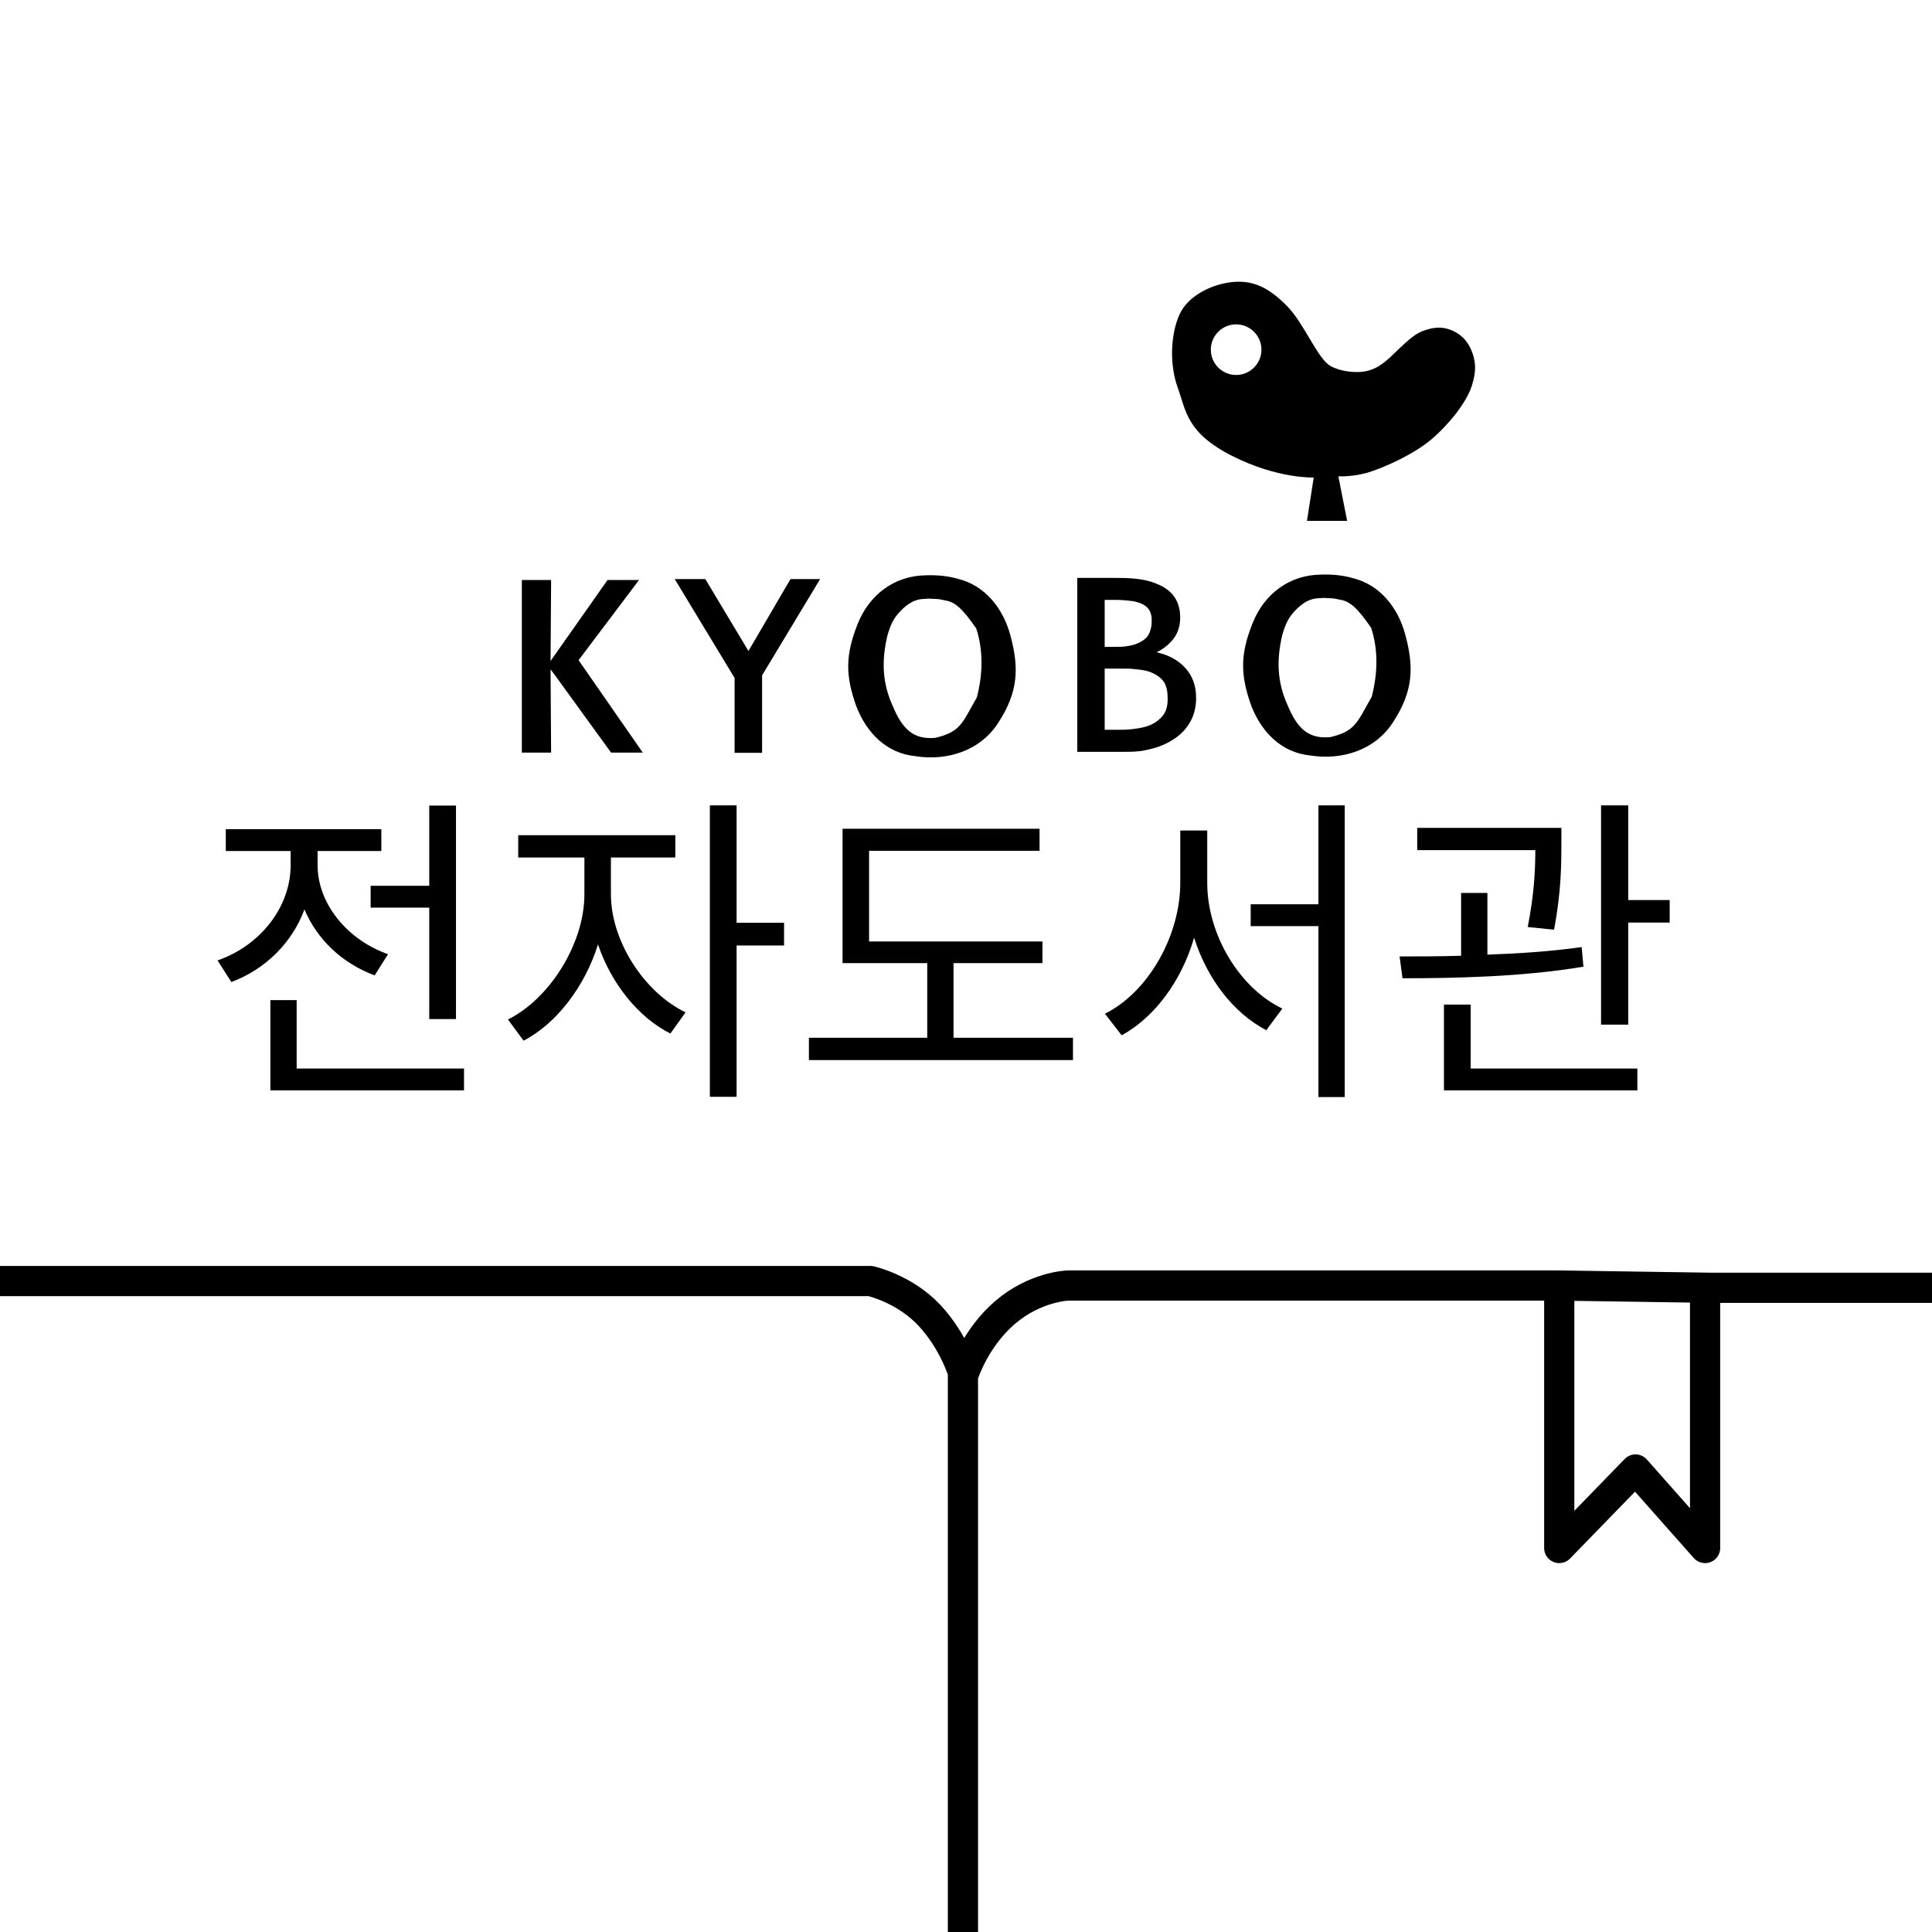
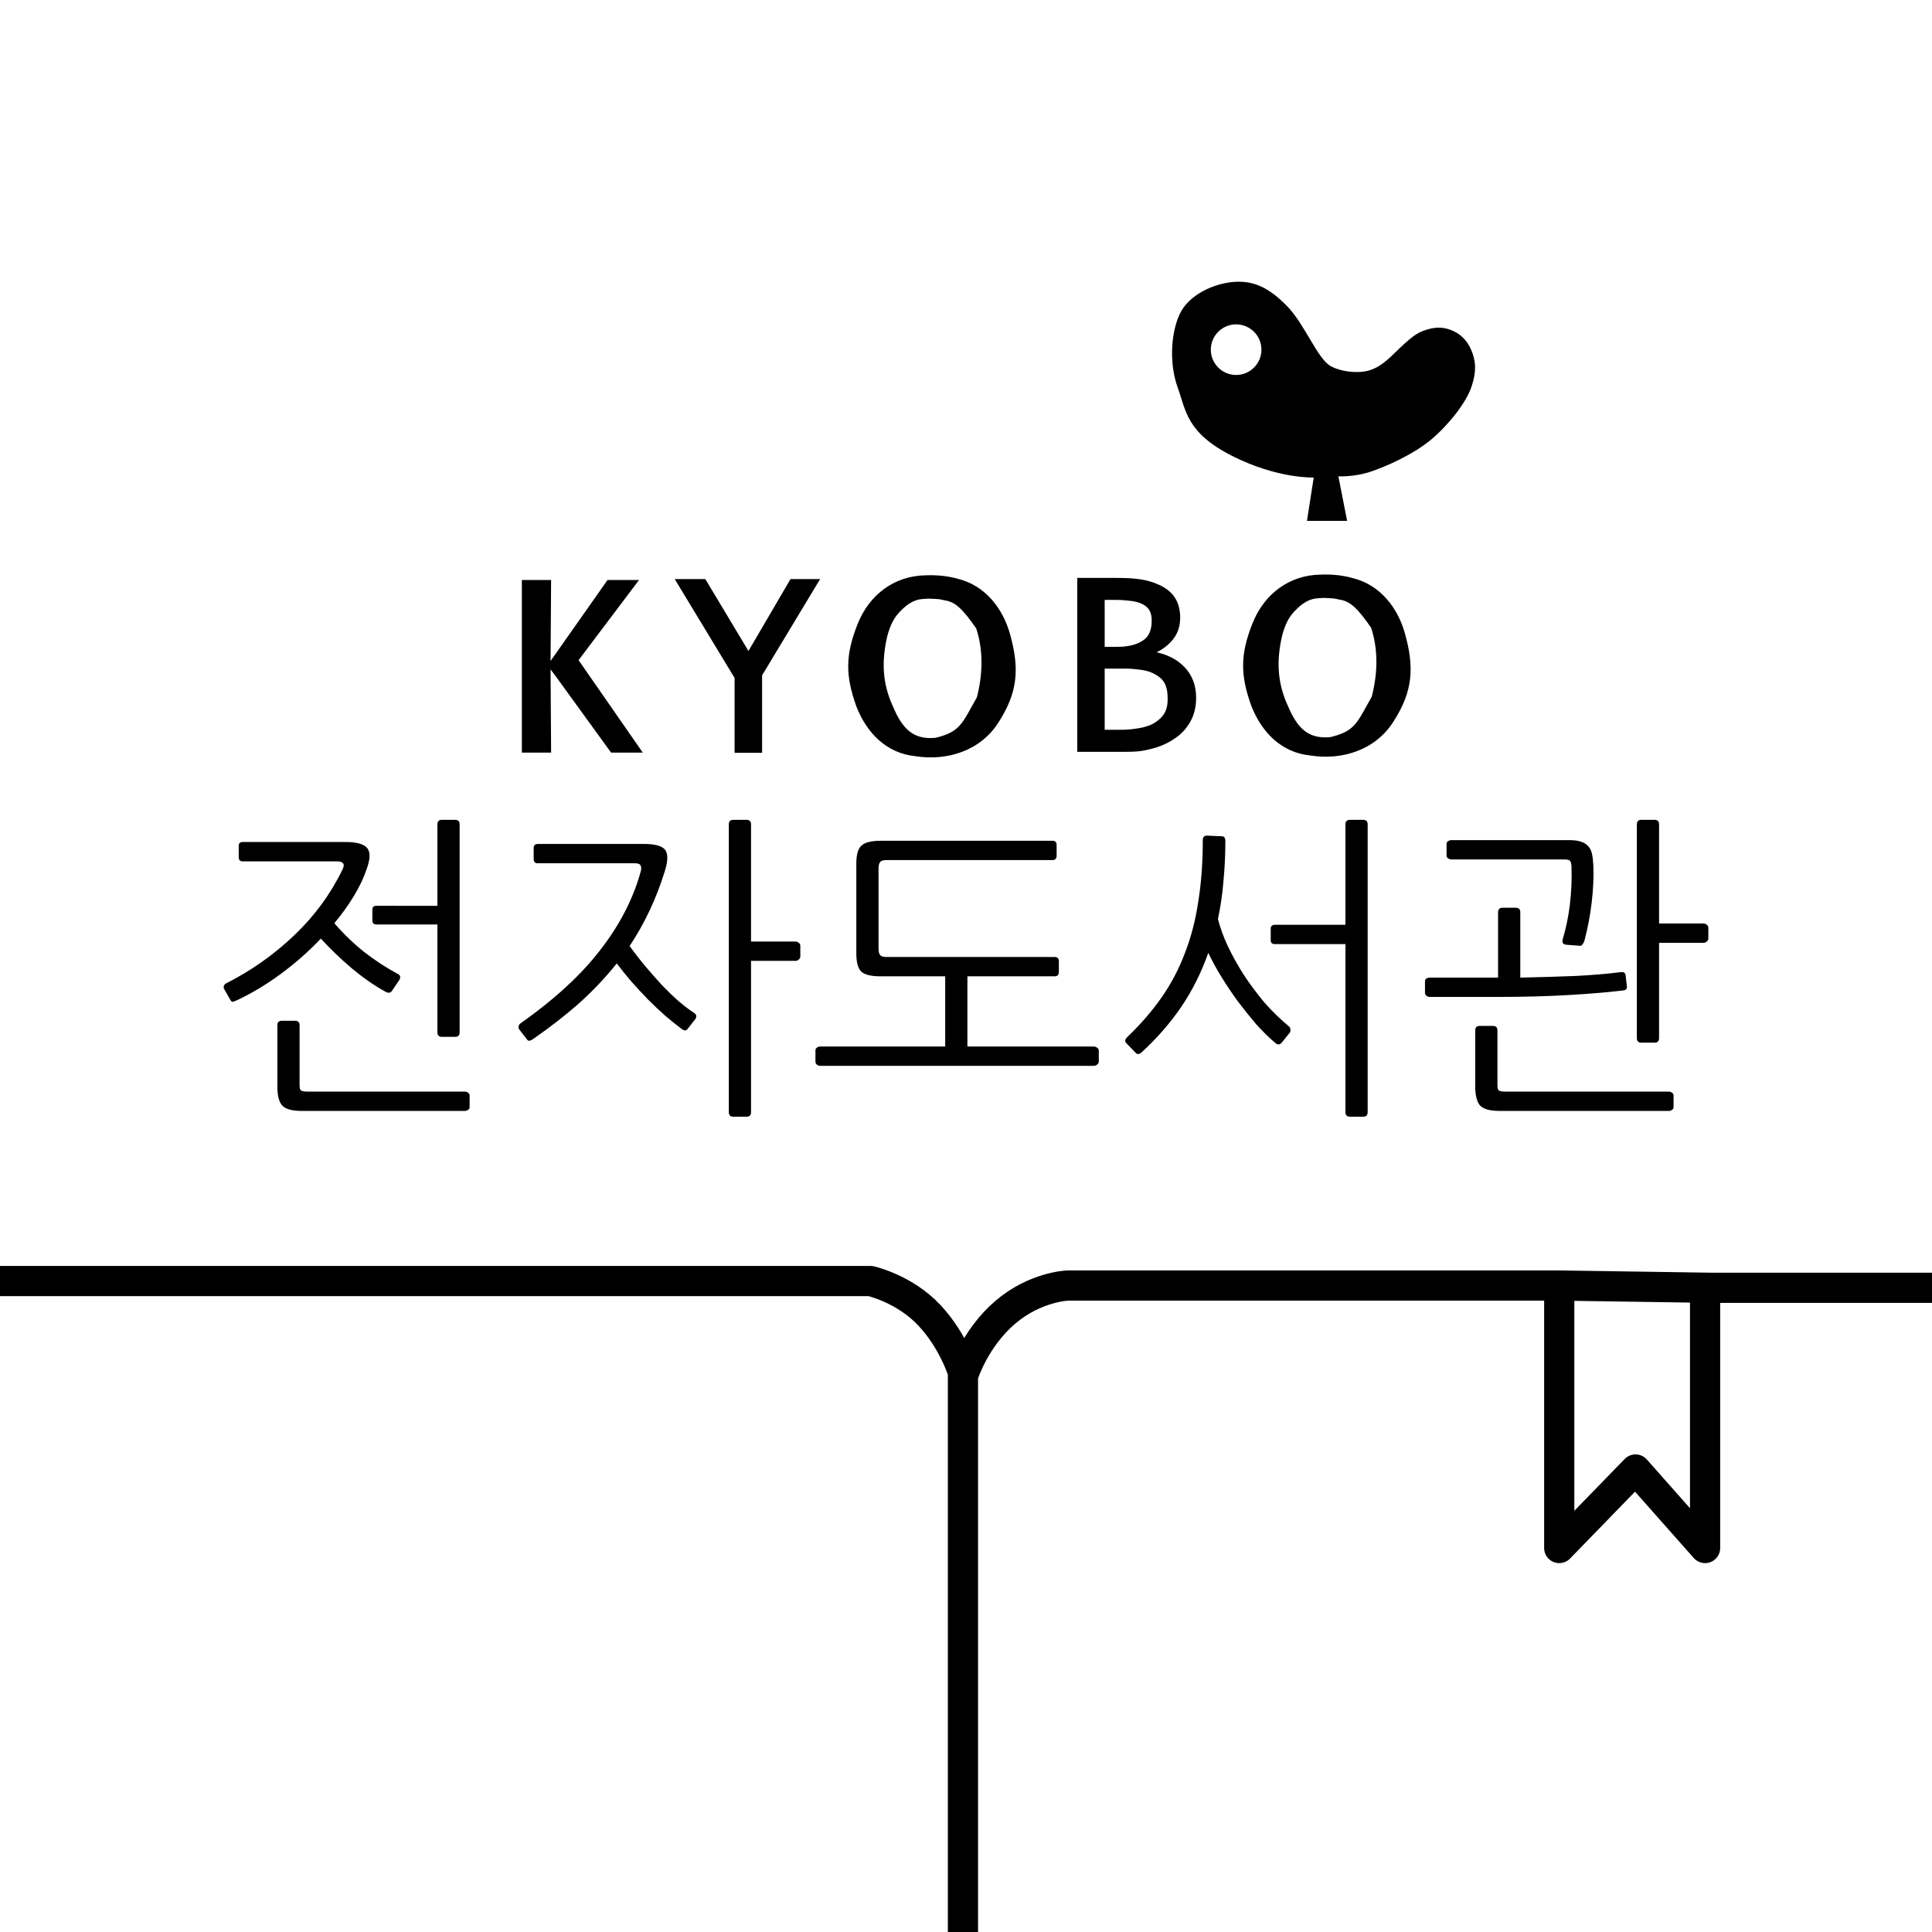
<svg xmlns="http://www.w3.org/2000/svg" width="512" height="512" viewBox="0 0 135.467 135.467" version="1.1" id="svg5" xml:space="preserve">
  <defs id="defs2" />
  <g id="layer1">
    <g aria-label="KYOBO" id="text356" style="font-size:25.4px;line-height:1.25;fill:#000000;fill-opacity:1;stroke-width:0.265" transform="matrix(0.7090023,0,0,0.7090023,19.48072,0.3849625)">
      <path d="m 35.838,73.754 h -2.814 l -5.476,-7.554 -0.711,-0.94 0.056,8.494 H 24.265 V 56.951 h 2.628 l -0.056,8.298 5.837,-8.298 h 2.78 l -5.875,7.791 z" id="path412" style="fill:#000000;fill-opacity:1;stroke:#000000;stroke-opacity:1" />
      <path d="m 53.394,56.86 -5.634,9.346 v 7.568 h -2.456 v -7.307 l -5.816,-9.606 h 2.716 l 4.34,7.237 4.232,-7.237 z" id="path414" style="fill:#000000;fill-opacity:1;stroke:#000000;stroke-opacity:1" />
      <path id="path416" style="fill:#000000;fill-opacity:1;stroke:#000000;stroke-opacity:1" d="m 64.082,56.485 c -3.033,0.039 -5.488,1.864 -6.628,4.753 -1.194,3.024 -1.2,4.989 -0.118,8.03 1.014,2.593 2.927,4.554 5.714,4.838 3.109,0.501 6.374,-0.517 8.118,-3.294 1.905,-2.953 2.039,-5.265 1.127,-8.571 -0.708,-2.568 -2.451,-4.775 -5.081,-5.417 -1.015,-0.289 -2.081,-0.377 -3.133,-0.339 z m 1.892,2.215 c 1.077,0.138 1.878,0.91 3.214,2.848 0.75,2.27 0.653,4.663 0.067,6.931 -1.441,2.502 -1.608,3.477 -4.213,4.078 -2.301,0.219 -3.409,-0.992 -4.328,-3.174 -1.085,-2.354 -1.146,-4.596 -0.565,-7.071 0.302,-1.093 0.649,-1.768 1.157,-2.326 0.508,-0.557 1.316,-1.358 2.483,-1.424 0.264,-0.031 0.725,-0.05 0.988,-0.016 0,0 0.426,0.009 0.626,0.035 0.199,0.025 0.57,0.118 0.57,0.118 z" />
      <path id="path416-7" style="font-size:25.4px;line-height:1.25;fill:#000000;fill-opacity:1;stroke:#000000;stroke-width:0.265;stroke-opacity:1" d="m 103.136,56.416 c -3.033,0.039 -5.488,1.864 -6.628,4.753 -1.194,3.024 -1.2,4.989 -0.118,8.03 1.014,2.593 2.927,4.554 5.714,4.838 3.109,0.501 6.374,-0.517 8.118,-3.294 1.905,-2.953 2.039,-5.265 1.127,-8.571 -0.708,-2.568 -2.451,-4.775 -5.081,-5.417 -1.015,-0.289 -2.081,-0.377 -3.133,-0.339 z m 1.892,2.215 c 1.077,0.138 1.878,0.91 3.214,2.848 0.75,2.27 0.653,4.663 0.067,6.931 -1.441,2.502 -1.608,3.477 -4.213,4.078 -2.301,0.219 -3.409,-0.992 -4.328,-3.174 -1.085,-2.354 -1.146,-4.596 -0.565,-7.071 0.302,-1.093 0.649,-1.768 1.157,-2.326 0.508,-0.557 1.316,-1.358 2.483,-1.424 0.264,-0.031 0.725,-0.05 0.988,-0.016 0,0 0.426,0.009 0.626,0.035 0.199,0.025 0.57,0.118 0.57,0.118 z" />
      <path d="m 90.688,68.469 c 0,0.842 -0.174,1.586 -0.521,2.23 -0.348,0.645 -0.815,1.176 -1.403,1.593 -0.695,0.501 -1.46,0.857 -2.296,1.07 -0.827,0.212 -1.293,0.319 -2.575,0.319 H 79.188 V 56.737 h 3.625 c 1.349,0 1.768,0.046 2.439,0.137 0.67,0.091 1.312,0.281 1.924,0.569 0.679,0.326 1.171,0.747 1.477,1.263 0.306,0.508 0.459,1.119 0.459,1.832 0,0.804 -0.223,1.491 -0.67,2.06 -0.447,0.561 -1.043,1.013 -1.787,1.354 v 0.091 c 1.249,0.235 2.234,0.74 2.954,1.513 0.72,0.766 1.08,1.737 1.08,2.913 z m -4.133,-7.636 c 0,-0.41 -0.074,-0.755 -0.223,-1.036 -0.149,-0.281 -0.389,-0.508 -0.72,-0.683 -0.389,-0.205 -0.861,-0.33 -1.415,-0.376 -0.554,-0.053 -0.651,-0.08 -1.471,-0.08 h -1.081 v 4.893 h 1.329 c 0.77,0 0.792,-0.034 1.247,-0.102 0.455,-0.076 0.877,-0.228 1.266,-0.455 0.389,-0.228 0.662,-0.52 0.819,-0.876 0.165,-0.364 0.248,-0.793 0.248,-1.286 z m 1.576,7.727 c 0,-0.683 -0.112,-1.225 -0.335,-1.627 -0.223,-0.402 -0.629,-0.743 -1.216,-1.024 -0.397,-0.19 -0.881,-0.311 -1.452,-0.364 -0.563,-0.061 -0.66,-0.091 -1.471,-0.091 h -2.012 v 6.304 h 1.404 c 1.076,0 1.367,-0.049 2.054,-0.148 0.687,-0.106 1.249,-0.296 1.688,-0.569 0.463,-0.296 0.803,-0.633 1.018,-1.013 0.215,-0.379 0.323,-0.869 0.323,-1.468 z" id="path418" style="fill:#000000;fill-opacity:1;stroke:#000000;stroke-width:0.254;stroke-opacity:1" />
    </g>
    <path id="path1351" style="fill:#000000;fill-opacity:1;stroke:none;stroke-width:1.501;stroke-linecap:butt;stroke-linejoin:miter;stroke-dasharray:none;stroke-opacity:1" d="m 86.801,19.753 c -0.086,0.001 -0.173,0.005 -0.262,0.011 -1.418,0.102 -3.224,0.903 -3.848,2.314 -0.623,1.411 -0.692,3.501 -0.112,5.103 0.581,1.602 0.604,3.16 3.806,4.782 3.202,1.622 5.73,1.519 5.73,1.519 l -0.474,3.04 h 2.816 l -0.613,-3.123 c 0,0 1.075,0.058 2.203,-0.307 1.128,-0.364 3.109,-1.257 4.322,-2.287 1.213,-1.03 2.438,-2.565 2.816,-3.708 0.378,-1.143 0.27,-1.867 -0.028,-2.565 -0.298,-0.699 -0.8,-1.155 -1.422,-1.394 -0.622,-0.239 -1.201,-0.224 -2.007,0.084 -0.807,0.307 -1.747,1.397 -2.454,2.008 -0.707,0.611 -1.315,0.849 -2.077,0.856 -0.762,0.007 -1.417,-0.161 -1.882,-0.41 -0.929,-0.498 -1.838,-2.96 -3.067,-4.21 -1.152,-1.172 -2.158,-1.731 -3.447,-1.712 z m -0.127,2.991 a 1.774,1.774 0 0 1 1.774,1.774 1.774,1.774 0 0 1 -1.774,1.774 1.774,1.774 0 0 1 -1.774,-1.774 1.774,1.774 0 0 1 1.774,-1.774 z" />
    <path id="path1326" style="fill:none;stroke:#000000;stroke-width:2.117;stroke-linecap:round;stroke-linejoin:round;stroke-dasharray:none;stroke-opacity:1" d="m 109.31,90.138 10.559,0.157 M 67.519,95.884 V 140.378 M -3.303,89.824 H 61.036 c 0,0 2.373,0.524 4.129,2.399 1.757,1.875 2.399,4.129 2.399,4.129 0,0 0.787,-2.504 2.91,-4.326 2.124,-1.822 4.405,-1.888 4.405,-1.888 h 34.451 v 18.405 l 5.349,-5.506 4.877,5.506 V 90.296 h 18.091" />
-     <text xml:space="preserve" style="font-size:22.578px;line-height:1.25;font-family:NanumGothic;-inkscape-font-specification:NanumGothic;stroke-width:0.265" x="14.052" y="75.141" id="text363">
-       <tspan id="tspan361" style="stroke-width:0.265" x="14.052" y="75.141">전자도서관</tspan>
-     </text>
+     <path d="m 25.725,60.894 q -0.316,0.948 -0.903,1.919 -0.587,0.971 -1.377,1.919 0.903,1.061 2.077,2.009 1.197,0.926 2.348,1.535 0.294,0.135 0.135,0.429 l -0.519,0.768 q -0.068,0.113 -0.203,0.135 -0.135,0 -0.248,-0.068 -1.151,-0.632 -2.348,-1.626 -1.174,-0.993 -2.19,-2.1 -1.287,1.355 -2.822,2.484 -1.535,1.129 -3.093,1.851 -0.113,0.045 -0.226,0.09 -0.113,0.023 -0.181,-0.09 l -0.452,-0.79 q -0.068,-0.113 -0.023,-0.226 0.045,-0.135 0.158,-0.181 2.664,-1.355 4.764,-3.364 2.122,-2.009 3.387,-4.606 0.158,-0.316 0.045,-0.452 -0.113,-0.135 -0.429,-0.135 h -6.615 q -0.271,0 -0.271,-0.294 v -0.79 q 0,-0.271 0.271,-0.271 h 7.225 q 1.174,0 1.513,0.429 0.339,0.406 -0.023,1.422 z m 4.945,2.619 v -5.712 q 0,-0.316 0.316,-0.316 h 0.926 q 0.316,0 0.316,0.316 v 14.585 q 0,0.316 -0.316,0.316 h -0.926 q -0.316,0 -0.316,-0.316 v -7.564 h -4.267 q -0.294,0 -0.294,-0.271 v -0.768 q 0,-0.271 0.294,-0.271 z m 2.258,14.111 q 0,0.135 -0.113,0.203 -0.113,0.068 -0.226,0.068 H 21.164 q -1.061,0 -1.4,-0.406 -0.316,-0.384 -0.316,-1.31 V 71.889 q 0,-0.316 0.316,-0.316 h 0.926 q 0.316,0 0.316,0.316 v 4.177 q 0,0.316 0.09,0.384 0.113,0.09 0.429,0.09 h 11.063 q 0.113,0 0.226,0.068 0.113,0.09 0.113,0.203 z m 15.308,-5.509 q -0.068,0.113 -0.181,0.135 -0.09,0.023 -0.271,-0.113 -0.542,-0.406 -1.151,-0.926 -0.61,-0.542 -1.197,-1.129 -0.587,-0.61 -1.151,-1.242 -0.564,-0.655 -1.039,-1.287 -1.129,1.422 -2.574,2.732 -1.445,1.287 -3.296,2.574 -0.113,0.068 -0.226,0.113 -0.113,0.023 -0.181,-0.068 l -0.542,-0.7 q -0.09,-0.113 -0.068,-0.226 0.023,-0.135 0.113,-0.203 3.612,-2.551 5.622,-5.17 2.032,-2.619 2.822,-5.464 0.09,-0.316 0,-0.452 -0.068,-0.158 -0.384,-0.158 h -6.841 q -0.271,0 -0.271,-0.294 v -0.79 q 0,-0.271 0.316,-0.271 h 7.406 q 1.174,0 1.49,0.406 0.316,0.406 0,1.445 -0.881,2.89 -2.484,5.306 0.519,0.722 1.106,1.422 0.587,0.7 1.174,1.332 0.587,0.61 1.174,1.129 0.587,0.497 1.106,0.835 0.113,0.09 0.113,0.203 0,0.113 -0.068,0.203 z m 4.425,5.87 q 0,0.316 -0.316,0.316 h -0.926 q -0.316,0 -0.316,-0.316 V 57.801 q 0,-0.316 0.316,-0.316 h 0.926 q 0.316,0 0.316,0.316 v 8.218 h 3.116 q 0.135,0 0.226,0.09 0.113,0.068 0.113,0.203 v 0.768 q 0,0.113 -0.113,0.203 -0.09,0.09 -0.226,0.09 h -3.116 z m 21.584,-9.844 q 0,0.316 -0.294,0.316 h -6.119 v 4.922 h 8.873 q 0.113,0 0.226,0.09 0.113,0.068 0.113,0.203 v 0.768 q 0,0.113 -0.113,0.203 -0.113,0.09 -0.226,0.09 H 57.515 q -0.135,0 -0.248,-0.09 -0.09,-0.09 -0.09,-0.203 v -0.768 q 0,-0.135 0.09,-0.203 0.113,-0.09 0.248,-0.09 h 8.76 v -4.922 h -4.516 q -0.993,0 -1.355,-0.316 -0.361,-0.339 -0.361,-1.287 v -6.299 q 0,-0.948 0.361,-1.264 0.361,-0.339 1.355,-0.339 h 12.034 q 0.294,0 0.294,0.294 v 0.745 q 0,0.316 -0.294,0.316 H 62.143 q -0.316,0 -0.429,0.135 -0.113,0.135 -0.113,0.474 v 5.599 q 0,0.316 0.113,0.452 0.113,0.135 0.429,0.135 h 11.808 q 0.294,0 0.294,0.294 z m 21.652,9.844 q 0,0.316 -0.316,0.316 h -0.926 q -0.316,0 -0.316,-0.316 V 66.2 h -4.945 q -0.294,0 -0.294,-0.271 v -0.813 q 0,-0.271 0.294,-0.271 h 4.945 v -7.044 q 0,-0.316 0.316,-0.316 h 0.926 q 0.316,0 0.316,0.316 z M 85.918,58.952 q 0,1.49 -0.135,2.867 -0.113,1.355 -0.384,2.619 0.226,0.903 0.7,1.919 0.474,0.993 1.106,1.987 0.655,0.993 1.445,1.942 0.813,0.926 1.716,1.671 0.113,0.09 0.113,0.226 0.023,0.135 -0.045,0.226 l -0.564,0.7 q -0.203,0.248 -0.474,0 -0.632,-0.542 -1.31,-1.287 -0.655,-0.768 -1.287,-1.603 -0.61,-0.835 -1.151,-1.716 -0.542,-0.881 -0.926,-1.693 -0.722,2.055 -1.897,3.793 -1.174,1.716 -2.8,3.206 -0.226,0.181 -0.384,0.023 l -0.677,-0.7 q -0.068,-0.068 -0.068,-0.181 0.023,-0.113 0.135,-0.226 1.377,-1.31 2.393,-2.754 1.016,-1.445 1.648,-3.116 0.655,-1.671 0.948,-3.635 0.316,-1.964 0.316,-4.312 0,-0.158 0.068,-0.226 0.09,-0.09 0.203,-0.09 l 1.061,0.045 q 0.248,0 0.248,0.316 z m 30.412,13.84 q 0,0.316 -0.316,0.316 h -0.926 q -0.316,0 -0.316,-0.316 v -14.992 q 0,-0.316 0.316,-0.316 h 0.926 q 0.316,0 0.316,0.316 v 6.954 h 3.116 q 0.135,0 0.226,0.09 0.113,0.068 0.113,0.203 v 0.768 q 0,0.113 -0.113,0.203 -0.09,0.09 -0.226,0.09 h -3.116 z m -2.687,-4.628 q 0.203,-0.023 0.248,0.045 0.068,0.045 0.09,0.158 l 0.09,0.768 q 0.023,0.135 -0.045,0.226 -0.045,0.068 -0.248,0.09 -1.468,0.181 -3.748,0.316 -2.258,0.135 -5.08,0.135 h -4.696 q -0.135,0 -0.248,-0.09 -0.09,-0.09 -0.09,-0.203 v -0.79 q 0,-0.135 0.09,-0.203 0.113,-0.068 0.248,-0.068 h 3.906 0.881 v -4.583 q 0,-0.316 0.316,-0.316 h 0.926 q 0.316,0 0.316,0.316 v 4.583 q 2.009,-0.045 3.816,-0.113 1.806,-0.09 3.229,-0.271 z m 3.703,9.46 q 0,0.135 -0.113,0.203 -0.113,0.068 -0.226,0.068 h -11.853 q -1.061,0 -1.4,-0.406 -0.316,-0.406 -0.316,-1.332 v -3.906 q 0,-0.316 0.316,-0.316 h 0.926 q 0.316,0 0.316,0.316 v 3.816 q 0,0.316 0.09,0.384 0.113,0.09 0.429,0.09 h 11.492 q 0.113,0 0.226,0.068 0.113,0.09 0.113,0.203 z M 101.428,59.178 q 0,-0.135 0.113,-0.203 0.113,-0.068 0.226,-0.068 h 8.241 q 0.542,0 0.858,0.113 0.339,0.113 0.519,0.339 0.181,0.203 0.248,0.542 0.068,0.339 0.09,0.813 0.045,1.151 -0.113,2.529 -0.158,1.377 -0.519,2.732 -0.045,0.135 -0.135,0.248 -0.068,0.113 -0.203,0.09 l -0.903,-0.068 q -0.384,-0.023 -0.271,-0.406 0.339,-1.129 0.497,-2.416 0.158,-1.287 0.113,-2.687 -0.023,-0.316 -0.113,-0.384 -0.09,-0.09 -0.406,-0.09 h -7.902 q -0.113,0 -0.226,-0.068 -0.113,-0.09 -0.113,-0.203 z" id="text363" style="font-size:22.578px;line-height:1.25;font-family:NanumGothic;-inkscape-font-specification:NanumGothic;stroke-width:0.265" aria-label="전자도서관" />
  </g>
</svg>
